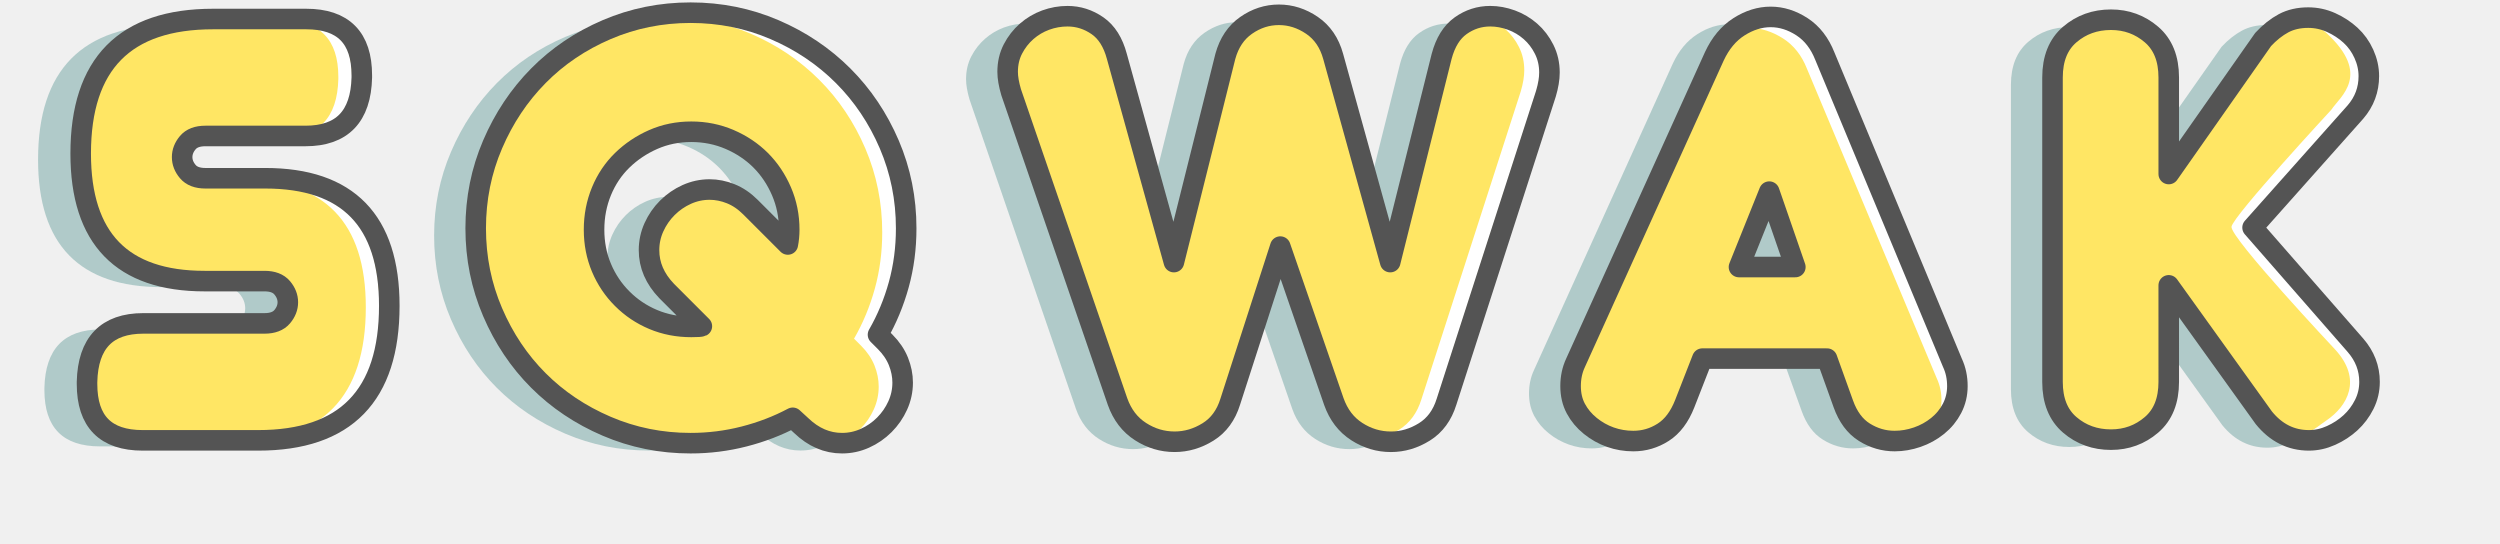
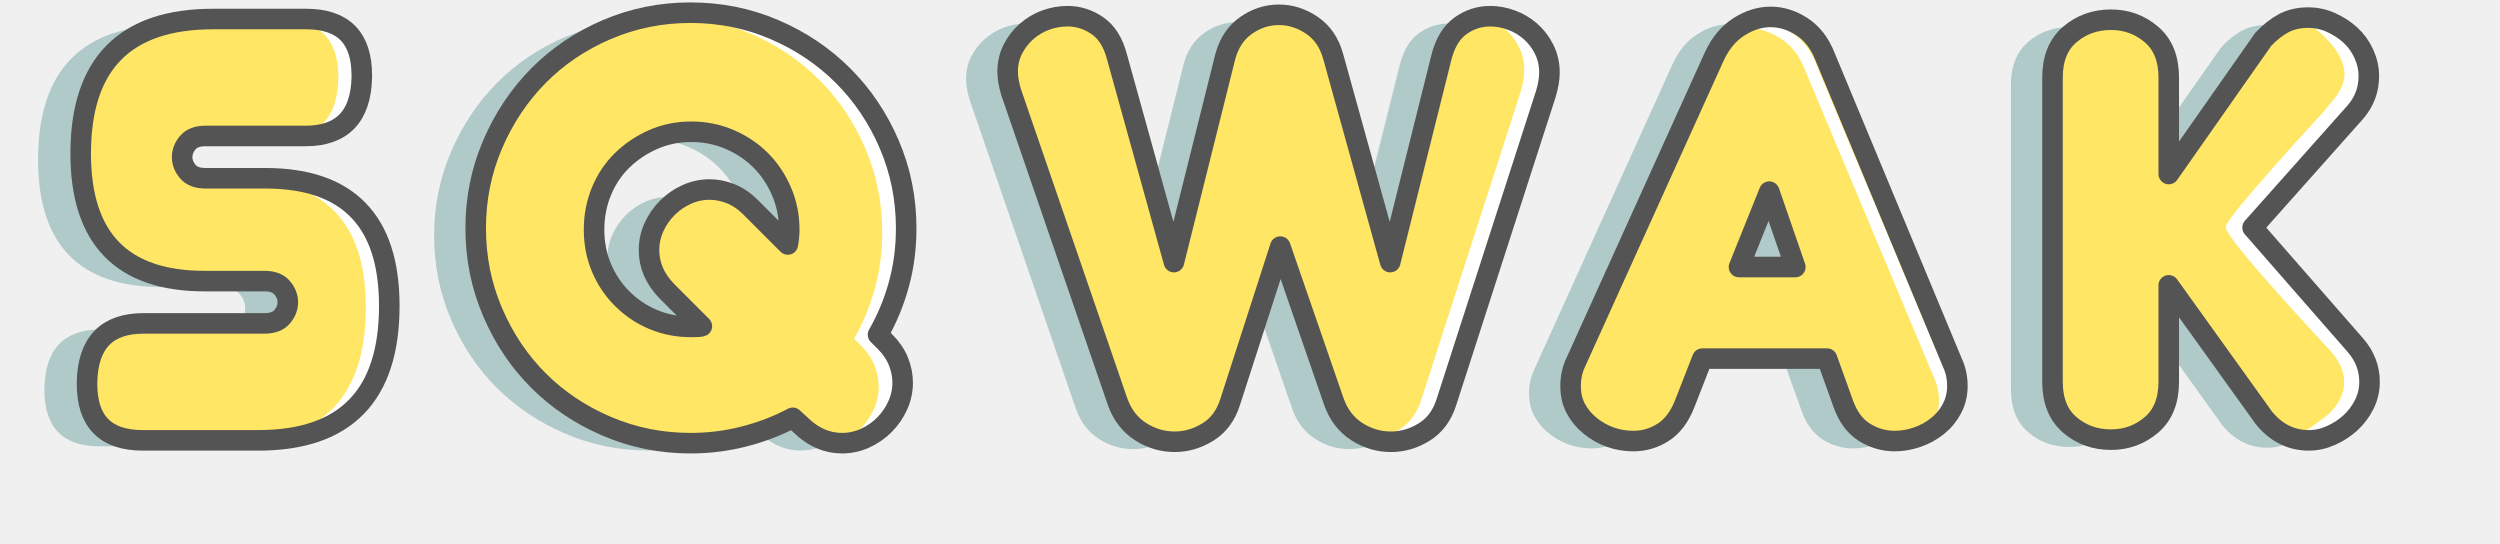
<svg xmlns="http://www.w3.org/2000/svg" version="1.1" id="Layer_1" x="0px" y="0px" width="425.797px" height="92.628px" viewBox="0 0 425.797 92.628" enable-background="new 0 0 425.797 92.628" xml:space="preserve">
  <g opacity="0.3">
    <path fill="#1A726E" d="M59.042,53.109c0,15.282-7.44,22.92-22.32,22.92h-19.68c-6.321,0-9.48-3.199-9.48-9.6v-0.361   c0.159-6.639,3.36-9.959,9.6-9.959h20.64c1.359,0,2.359-0.379,3-1.141c0.64-0.76,0.96-1.578,0.96-2.459s-0.32-1.699-0.96-2.461   c-0.641-0.76-1.641-1.141-3-1.141h-10.2c-14.082,0-21.12-7.238-21.12-21.72c0-15.279,7.519-22.92,22.56-22.92h15.84   c6.319,0,9.48,3.2,9.48,9.6v0.36c-0.161,6.641-3.36,9.96-9.6,9.96h-17.04c-1.361,0-2.361,0.381-3,1.14   c-0.642,0.762-0.96,1.581-0.96,2.46c0,0.882,0.319,1.701,0.96,2.46c0.639,0.762,1.639,1.141,3,1.141h10.2   C52.002,31.389,59.042,38.631,59.042,53.109z" />
  </g>
  <g enable-background="new    ">
    <path fill="#FFE664" d="M67.304,52.08c0,15.281-7.44,22.92-22.32,22.92h-19.68c-6.321,0-9.48-3.199-9.48-9.6v-0.359   c0.159-6.641,3.36-9.961,9.6-9.961h20.64c1.359,0,2.359-0.379,3-1.14c0.64-0.76,0.96-1.579,0.96-2.46c0-0.88-0.32-1.699-0.96-2.461   c-0.641-0.76-1.641-1.141-3-1.141h-10.2c-14.082,0-21.12-7.238-21.12-21.719c0-15.279,7.519-22.92,22.56-22.92h15.84   c6.319,0,9.48,3.2,9.48,9.6v0.36c-0.161,6.641-3.36,9.96-9.6,9.96h-17.04c-1.361,0-2.361,0.381-3,1.14   c-0.642,0.762-0.96,1.581-0.96,2.46c0,0.882,0.319,1.701,0.96,2.46c0.639,0.762,1.639,1.141,3,1.141h10.2   C60.264,30.361,67.304,37.602,67.304,52.08z" />
  </g>
  <g opacity="0.3" enable-background="new    ">
    <path fill="#1A726E" d="M127.937,72.414c-2.561,1.36-5.321,2.42-8.28,3.18c-2.961,0.76-6,1.141-9.12,1.141   c-5.04,0-9.801-0.961-14.28-2.881c-4.481-1.92-8.361-4.52-11.64-7.801c-3.281-3.278-5.88-7.157-7.8-11.639   c-1.92-4.479-2.88-9.24-2.88-14.281c0-5.04,0.96-9.799,2.88-14.28c1.92-4.479,4.519-8.379,7.8-11.699   c3.279-3.319,7.159-5.94,11.64-7.86c4.479-1.92,9.24-2.88,14.28-2.88s9.799,0.96,14.28,2.88c4.479,1.92,8.379,4.541,11.7,7.86   c3.319,3.32,5.94,7.221,7.86,11.699c1.92,4.481,2.88,9.24,2.88,14.28c0,3.361-0.42,6.561-1.26,9.601   c-0.84,3.041-2.021,5.881-3.54,8.52l1.2,1.201c1.039,1.039,1.8,2.16,2.28,3.358c0.48,1.2,0.72,2.399,0.72,3.601   c0,1.361-0.281,2.66-0.84,3.899c-0.561,1.241-1.32,2.341-2.28,3.302c-0.96,0.959-2.061,1.721-3.3,2.278   c-1.241,0.56-2.541,0.841-3.9,0.841c-2.561,0-4.88-1-6.96-3L127.937,72.414z M94.097,40.373c0,2.321,0.42,4.481,1.26,6.479   c0.84,2.001,2.02,3.763,3.54,5.28c1.519,1.521,3.279,2.699,5.28,3.539c1.999,0.841,4.159,1.261,6.48,1.261   c1.039,0,1.639-0.039,1.8-0.12l-6-6c-2-2.079-3-4.398-3-6.96c0-1.358,0.279-2.658,0.84-3.899c0.559-1.239,1.32-2.34,2.28-3.3   s2.059-1.72,3.3-2.28c1.24-0.559,2.539-0.84,3.9-0.84c1.2,0,2.4,0.239,3.6,0.72c1.2,0.48,2.319,1.241,3.36,2.28l6.36,6.359   c0.079-0.398,0.139-0.818,0.18-1.26c0.039-0.438,0.06-0.858,0.06-1.26c0-2.319-0.44-4.5-1.32-6.54   c-0.881-2.04-2.061-3.799-3.54-5.28c-1.481-1.479-3.24-2.658-5.28-3.54c-2.04-0.879-4.221-1.319-6.54-1.319   c-2.321,0-4.481,0.44-6.48,1.319c-2.001,0.882-3.761,2.061-5.28,3.54c-1.521,1.481-2.7,3.24-3.54,5.28   C94.517,35.873,94.097,38.054,94.097,40.373z" />
    <path fill="#1A726E" d="M238.457,10.853c0.641-2.399,1.72-4.14,3.24-5.22c1.519-1.08,3.197-1.62,5.039-1.62   c1.199,0,2.4,0.222,3.601,0.66c1.2,0.44,2.28,1.08,3.24,1.92c0.96,0.84,1.739,1.86,2.34,3.061c0.601,1.199,0.899,2.52,0.899,3.96   c0,1.04-0.2,2.24-0.601,3.6l-16.92,52.44c-0.72,2.321-1.979,4.04-3.78,5.159c-1.8,1.122-3.701,1.681-5.699,1.681   c-2.082,0-4.021-0.58-5.819-1.74c-1.8-1.158-3.103-2.858-3.899-5.1l-9.121-26.4l-8.52,26.4c-0.72,2.321-1.98,4.04-3.78,5.159   c-1.8,1.122-3.701,1.681-5.7,1.681c-2.081,0-4.02-0.58-5.82-1.74c-1.8-1.158-3.102-2.858-3.9-5.1l-18.12-52.681   c-0.401-1.359-0.6-2.52-0.6-3.479c0-1.44,0.3-2.739,0.9-3.9c0.6-1.158,1.38-2.16,2.34-3c0.96-0.84,2.04-1.479,3.24-1.92   c1.2-0.438,2.439-0.66,3.72-0.66c1.839,0,3.54,0.54,5.1,1.62c1.56,1.08,2.659,2.82,3.3,5.22l9.72,35.04l8.76-35.04   c0.639-2.319,1.819-4.08,3.54-5.279c1.719-1.2,3.579-1.801,5.58-1.801c1.999,0,3.879,0.601,5.64,1.801   c1.76,1.199,2.959,2.96,3.6,5.279l9.722,35.04L238.457,10.853z" />
    <path fill="#1A726E" d="M304.096,62.333h-21.24l-3,7.68c-0.881,2.24-2.1,3.861-3.658,4.859c-1.561,1.002-3.262,1.5-5.102,1.5   c-1.361,0-2.66-0.22-3.898-0.66c-1.241-0.438-2.383-1.08-3.422-1.92s-1.858-1.817-2.459-2.939c-0.601-1.119-0.899-2.398-0.899-3.84   c0-1.439,0.279-2.76,0.84-3.961l23.64-52.199c1.039-2.238,2.439-3.918,4.201-5.04c1.758-1.119,3.559-1.68,5.399-1.68   c1.839,0,3.618,0.561,5.34,1.68c1.72,1.122,3.019,2.802,3.899,5.04l21.721,52.199c0.559,1.201,0.84,2.521,0.84,3.961   c0,1.361-0.3,2.621-0.899,3.779c-0.601,1.16-1.422,2.16-2.46,3c-1.04,0.84-2.201,1.481-3.479,1.92   c-1.281,0.44-2.562,0.66-3.84,0.66c-1.842,0-3.562-0.498-5.16-1.5c-1.602-0.998-2.802-2.619-3.601-4.859L304.096,62.333z    M289.096,46.734h9.602l-4.44-12.841L289.096,46.734z" />
    <path fill="#1A726E" d="M362.295,66.292c0,3.201-0.979,5.641-2.939,7.32c-1.962,1.68-4.261,2.52-6.899,2.52   c-2.721,0-5.062-0.84-7.021-2.52c-1.961-1.681-2.938-4.119-2.938-7.32V14.453c0-3.199,0.979-5.641,2.938-7.32   c1.96-1.68,4.301-2.52,7.021-2.52c2.64,0,4.938,0.84,6.899,2.52c1.96,1.68,2.939,4.121,2.939,7.32v16.439l16.08-22.92   c1.119-1.2,2.28-2.118,3.48-2.76c1.198-0.64,2.599-0.96,4.198-0.96c1.359,0,2.659,0.281,3.9,0.84c1.239,0.561,2.34,1.281,3.3,2.16   c0.96,0.881,1.72,1.94,2.28,3.18c0.559,1.241,0.84,2.502,0.84,3.78c0,2.321-0.761,4.361-2.28,6.12l-17.52,19.68l17.52,20.04   c1.601,1.842,2.4,3.921,2.4,6.24c0,1.36-0.3,2.64-0.9,3.84c-0.6,1.199-1.38,2.24-2.34,3.119c-0.96,0.881-2.061,1.603-3.3,2.16   c-1.241,0.562-2.501,0.84-3.78,0.84c-3.041,0-5.601-1.277-7.68-3.84l-16.2-22.561L362.295,66.292L362.295,66.292z" />
  </g>
  <g>
    <path fill="#FFFFFF" d="M57.625,13.092v0.36c-0.161,6.641-3.36,9.96-9.6,9.96h2.331c6.24,0,9.439-3.319,9.6-9.96v-0.36   c0-6.399-3.161-9.6-9.48-9.6H48.16C54.468,3.498,57.625,6.698,57.625,13.092z" />
    <path fill="#FFFFFF" d="M43.516,30.613H41.2c14.069,0.005,21.105,7.246,21.105,21.719c0,15.281-7.44,22.92-22.32,22.92h2.331   c14.88,0,22.32-7.639,22.32-22.92C64.636,37.854,57.595,30.613,43.516,30.613z" />
  </g>
  <g enable-background="new    ">
    <path fill="none" stroke="#545454" stroke-width="3.5" stroke-linecap="round" stroke-linejoin="round" d="M66.303,52.08   c0,15.281-7.44,22.92-22.32,22.92h-19.68c-6.321,0-9.48-3.199-9.48-9.6v-0.359c0.159-6.641,3.36-9.961,9.6-9.961h20.64   c1.359,0,2.359-0.379,3-1.14c0.64-0.76,0.96-1.579,0.96-2.46c0-0.88-0.32-1.699-0.96-2.461c-0.641-0.76-1.641-1.141-3-1.141h-10.2   c-14.082,0-21.12-7.238-21.12-21.719c0-15.279,7.519-22.92,22.56-22.92h15.84c6.319,0,9.48,3.2,9.48,9.6v0.36   c-0.161,6.641-3.36,9.96-9.6,9.96h-17.04c-1.361,0-2.361,0.381-3,1.14c-0.642,0.762-0.96,1.581-0.96,2.46   c0,0.882,0.319,1.701,0.96,2.46c0.639,0.762,1.639,1.141,3,1.141h10.2C59.263,30.361,66.303,37.602,66.303,52.08z" />
  </g>
  <g enable-background="new    ">
    <path fill="#FFE664" d="M136.021,71.16c-2.561,1.361-5.321,2.422-8.28,3.18c-2.961,0.761-6,1.142-9.12,1.142   c-5.04,0-9.801-0.961-14.28-2.881c-4.481-1.92-8.361-4.519-11.64-7.8c-3.281-3.279-5.88-7.158-7.8-11.641   c-1.92-4.479-2.88-9.24-2.88-14.28c0-5.04,0.96-9.799,2.88-14.28c1.92-4.479,4.519-8.379,7.8-11.699   c3.279-3.319,7.159-5.94,11.64-7.86c4.479-1.92,9.24-2.88,14.28-2.88s9.799,0.96,14.28,2.88c4.479,1.92,8.379,4.541,11.7,7.86   c3.319,3.32,5.94,7.221,7.86,11.699c1.92,4.481,2.88,9.24,2.88,14.28c0,3.36-0.42,6.561-1.26,9.601   c-0.84,3.041-2.021,5.88-3.54,8.521l1.2,1.199c1.039,1.041,1.8,2.16,2.28,3.359s0.72,2.4,0.72,3.602c0,1.36-0.281,2.659-0.84,3.898   c-0.561,1.24-1.32,2.341-2.28,3.301s-2.061,1.721-3.3,2.279c-1.241,0.561-2.541,0.841-3.9,0.841c-2.561,0-4.88-1-6.96-3   L136.021,71.16z M102.181,39.12c0,2.321,0.42,4.481,1.26,6.479c0.84,2.001,2.02,3.762,3.54,5.279   c1.519,1.521,3.279,2.701,5.28,3.541c1.999,0.84,4.159,1.26,6.48,1.26c1.039,0,1.639-0.039,1.8-0.12l-6-6c-2-2.079-3-4.397-3-6.96   c0-1.359,0.279-2.658,0.84-3.899c0.559-1.239,1.32-2.34,2.28-3.3s2.059-1.72,3.3-2.28c1.24-0.559,2.539-0.84,3.9-0.84   c1.2,0,2.4,0.239,3.6,0.72c1.2,0.48,2.319,1.241,3.36,2.28l6.36,6.359c0.079-0.399,0.139-0.819,0.18-1.26   c0.039-0.438,0.06-0.858,0.06-1.26c0-2.319-0.44-4.5-1.32-6.54c-0.881-2.04-2.061-3.799-3.54-5.28   c-1.481-1.479-3.24-2.658-5.28-3.54c-2.04-0.879-4.221-1.319-6.54-1.319c-2.321,0-4.481,0.44-6.48,1.319   c-2.001,0.882-3.761,2.061-5.28,3.54c-1.521,1.481-2.7,3.24-3.54,5.28C102.601,34.62,102.181,36.801,102.181,39.12z" />
    <path fill="#FFE664" d="M246.541,9.6c0.641-2.399,1.721-4.14,3.24-5.22c1.519-1.08,3.197-1.62,5.039-1.62   c1.199,0,2.4,0.222,3.601,0.66c1.2,0.44,2.28,1.08,3.24,1.92c0.96,0.84,1.739,1.86,2.34,3.061c0.601,1.199,0.899,2.52,0.899,3.96   c0,1.04-0.2,2.24-0.6,3.6l-16.92,52.44c-0.721,2.321-1.98,4.04-3.781,5.159c-1.799,1.122-3.701,1.682-5.699,1.682   c-2.082,0-4.02-0.58-5.819-1.74s-3.103-2.859-3.899-5.101L219.061,42l-8.521,26.4c-0.72,2.321-1.98,4.04-3.78,5.159   c-1.8,1.122-3.701,1.681-5.7,1.681c-2.081,0-4.02-0.58-5.82-1.74c-1.8-1.158-3.102-2.858-3.9-5.1l-18.12-52.681   c-0.401-1.359-0.6-2.52-0.6-3.479c0-1.44,0.3-2.739,0.9-3.9c0.6-1.158,1.38-2.16,2.34-3c0.96-0.84,2.04-1.479,3.24-1.92   c1.2-0.438,2.439-0.66,3.72-0.66c1.839,0,3.54,0.54,5.1,1.62s2.659,2.82,3.3,5.22l9.72,35.04L209.7,9.6   c0.639-2.319,1.819-4.08,3.54-5.279c1.719-1.2,3.578-1.801,5.58-1.801c1.998,0,3.879,0.601,5.64,1.801   c1.759,1.199,2.959,2.96,3.601,5.279l9.721,35.04L246.541,9.6z" />
-     <path fill="#FFE664" d="M312.18,61.08h-21.24l-3,7.68c-0.881,2.242-2.1,3.861-3.658,4.861c-1.561,1-3.262,1.5-5.102,1.5   c-1.361,0-2.66-0.221-3.898-0.66c-1.241-0.438-2.383-1.08-3.422-1.92s-1.858-1.818-2.459-2.94c-0.6-1.119-0.899-2.399-0.899-3.841   c0-1.438,0.278-2.76,0.84-3.959l23.642-52.2c1.039-2.238,2.438-3.918,4.199-5.04c1.76-1.119,3.559-1.68,5.399-1.68   c1.84,0,3.619,0.561,5.34,1.68c1.72,1.122,3.021,2.802,3.9,5.04l21.72,52.2c0.559,1.199,0.84,2.521,0.84,3.959   c0,1.361-0.3,2.621-0.898,3.781c-0.602,1.16-1.423,2.16-2.461,3c-1.04,0.84-2.201,1.48-3.479,1.92   c-1.28,0.439-2.562,0.66-3.84,0.66c-1.841,0-3.562-0.5-5.16-1.5c-1.601-1-2.802-2.619-3.601-4.861L312.18,61.08z M297.18,45.481   h9.602l-4.44-12.841L297.18,45.481z" />
-     <path fill="#FFE664" d="M370.379,65.041c0,3.199-0.979,5.64-2.938,7.319c-1.963,1.681-4.261,2.521-6.9,2.521   c-2.721,0-5.062-0.84-7.021-2.521c-1.962-1.681-2.939-4.12-2.939-7.319V13.2c0-3.199,0.979-5.641,2.939-7.32   c1.96-1.68,4.3-2.52,7.021-2.52c2.641,0,4.938,0.84,6.9,2.52c1.959,1.68,2.938,4.121,2.938,7.32v16.44l16.08-22.92   c1.119-1.2,2.28-2.118,3.48-2.76c1.198-0.64,2.599-0.96,4.198-0.96c1.359,0,2.659,0.281,3.9,0.84c1.239,0.561,2.34,1.281,3.3,2.16   c0.96,0.881,1.72,1.94,2.28,3.18c0.559,1.241,0.84,2.502,0.84,3.78c0,2.321-0.761,4.361-2.28,6.12l-17.52,19.68l17.52,20.041   c1.601,1.842,2.4,3.921,2.4,6.24c0,1.36-0.3,2.64-0.9,3.84c-0.6,1.199-1.38,2.24-2.34,3.119c-0.96,0.881-2.061,1.603-3.3,2.16   c-1.241,0.562-2.501,0.84-3.78,0.84c-3.041,0-5.601-1.277-7.68-3.84l-16.2-22.561L370.379,65.041L370.379,65.041z" />
+     <path fill="#FFE664" d="M310.375,61.08h-21.24l-3,7.68c-0.881,2.242-2.1,3.861-3.658,4.861c-1.561,1-3.262,1.5-5.102,1.5   c-1.361,0-2.66-0.221-3.898-0.66c-1.241-0.438-2.383-1.08-3.422-1.92s-1.858-1.818-2.459-2.94c-0.6-1.119-0.899-2.399-0.899-3.841   c0-1.438,0.278-2.76,0.84-3.959l23.642-52.2c1.039-2.238,2.438-3.918,4.199-5.04c1.76-1.119,3.559-1.68,5.399-1.68   c1.84,0,3.619,0.561,5.34,1.68c1.72,1.122,3.021,2.802,3.9,5.04l21.72,52.2c0.559,1.199,0.84,2.521,0.84,3.959   c0,1.361-0.3,2.621-0.898,3.781c-0.602,1.16-1.423,2.16-2.461,3c-1.04,0.84-2.201,1.48-3.479,1.92   c-1.28,0.439-2.562,0.66-3.84,0.66c-1.841,0-3.562-0.5-5.16-1.5c-1.601-1-2.802-2.619-3.601-4.861L310.375,61.08z M295.375,45.481   h9.602l-4.44-12.841L295.375,45.481z" />
+     <path fill="#FFE664" d="M369.378,65.041c0,3.199-0.979,5.641-2.938,7.32c-1.963,1.68-4.261,2.52-6.9,2.52   c-2.721,0-5.062-0.84-7.021-2.52c-1.962-1.682-2.939-4.121-2.939-7.32v-51.84c0-3.199,0.979-5.641,2.939-7.32   c1.96-1.68,4.3-2.52,7.021-2.52c2.641,0,4.938,0.84,6.9,2.52c1.959,1.68,2.938,4.121,2.938,7.32v16.44l16.08-22.92   c1.119-1.2,2.28-2.118,3.48-2.76c1.198-0.64,2.599-0.96,4.198-0.96c1.359,0,2.659,0.281,3.9,0.84c1.239,0.561,2.34,1.281,3.3,2.16   c0.96,0.881,1.72,1.94,2.28,3.18c0.559,1.241,0.84,2.502,0.84,3.78c0,2.321-0.761,4.361-2.28,6.12l-17.52,19.68l17.52,20.04   c1.601,1.842,2.4,3.922,2.4,6.24c0,1.361-0.3,2.641-0.9,3.84c-0.6,1.199-1.38,2.24-2.34,3.119c-0.96,0.881-2.061,1.604-3.3,2.16   c-1.241,0.562-2.501,0.84-3.78,0.84c-3.041,0-5.601-1.277-7.68-3.84l-16.2-22.561L369.378,65.041L369.378,65.041z" />
  </g>
-   <path fill="#FFFFFF" d="M400.061,58.414l-17.52-20.04l17.52-19.68c1.521-1.759,2.279-3.799,2.279-6.12  c0-1.278-0.281-2.539-0.84-3.78c-0.561-1.239-1.32-2.299-2.279-3.18c-0.961-0.879-2.061-1.6-3.301-2.16  c-1.24-0.559-2.541-0.84-3.9-0.84c-0.54,0-1.05,0.05-1.545,0.124c0.841,0.129,1.658,0.36,2.449,0.716  c1.24,0.561,2.34,1.281,3.301,2.16c7.759,7.143,2.342,10.809,0.841,13.08c0,0-16.729,18.078-16.999,19.919  c-0.271,1.841,17.607,20.868,17.607,20.868c4.787,5.173,2.101,9.733-1.449,12.132c-1.08,0.729-2.061,1.602-3.301,2.16  c-0.771,0.35-1.551,0.576-2.337,0.707c0.505,0.079,1.02,0.133,1.554,0.133c1.279,0,2.539-0.279,3.779-0.84  c1.24-0.559,2.34-1.279,3.301-2.16c0.959-0.879,1.74-1.92,2.34-3.119c0.601-1.201,0.9-2.479,0.9-3.84  C402.461,62.333,401.661,60.255,400.061,58.414z" />
+   <path fill="#FFFFFF" d="M399.06,58.414l-16.577-19.8l17.479-19.423c1.521-1.759,2.688-4.367,2.688-6.688  c0-1.278-1.066-3.321-1.625-4.562c-0.561-1.239-1.845-1.446-2.804-2.327c-0.961-0.879-2.061-1.6-3.301-2.16  c-1.24-0.559-2.541-0.84-3.9-0.84c-0.54,0-1.05,0.05-1.545,0.124c0.841,0.129,1.658,0.36,2.449,0.716  c1.24,0.561,2.34,1.281,3.301,2.16c7.759,7.143,2.342,10.809,0.841,13.08c0,0-16.729,18.078-16.999,19.919  c-0.271,1.841,17.607,20.868,17.607,20.868c4.787,5.173,2.101,9.733-1.449,12.132c-1.08,0.729-2.061,1.602-3.301,2.16  c-0.771,0.35-1.551,0.576-2.337,0.707c0.505,0.079,1.02,0.133,1.554,0.133c1.279,0,2.77,0.561,4.01,0c1.24-0.559,2.109-2.119,3.07-3  c0.959-0.879,2.247-0.869,2.847-2.068c0.601-1.201,2.083-2.889,2.083-4.25C403.149,62.974,400.66,60.255,399.06,58.414z" />
  <g>
-     <path fill="#FFFFFF" d="M331.763,63.445l-22.107-52.723c-0.894-2.259-2.249-3.97-4.069-5.135c-1.82-1.161-3.717-1.766-5.691-1.811   c-1.976-0.045-3.92,0.471-5.832,1.545c-0.1,0.057-0.187,0.132-0.285,0.191c1.387-0.545,2.789-0.814,4.205-0.782   c1.976,0.046,3.873,0.65,5.692,1.811c1.821,1.165,3.176,2.876,4.07,5.135L329.852,64.4c0.571,1.215,0.844,2.54,0.811,3.979   c-0.031,1.361-0.384,2.613-1.054,3.758c-0.671,1.145-1.575,2.123-2.709,2.938c-0.242,0.174-0.491,0.332-0.745,0.488   c0.949-0.377,1.837-0.855,2.656-1.443c1.134-0.812,2.038-1.793,2.708-2.938c0.671-1.144,1.022-2.396,1.055-3.757   C332.606,65.985,332.334,64.658,331.763,63.445z" />
+     <path fill="#FFFFFF" d="M331.343,63.445l-22.107-52.723c-0.894-2.259-2.249-3.97-4.069-5.135c-1.82-1.161-3.717-1.766-5.691-1.811   c-1.976-0.045-3.92,0.471-5.832,1.545c-0.1,0.057-0.187,0.132-0.285,0.191c1.387-0.545,2.789-0.814,4.205-0.782   c1.976,0.046,3.873,0.65,5.692,1.811c1.821,1.165,3.176,2.876,4.07,5.135L329.432,64.4c0.571,1.215,0.844,2.54,0.811,3.979   c-0.031,1.361-0.384,2.613-1.054,3.758c-0.671,1.145-1.575,2.123-2.709,2.938c-0.242,0.174-0.491,0.332-0.745,0.488   c0.949-0.377,1.837-0.855,2.656-1.443c1.134-0.812,2.038-1.793,2.708-2.938c0.671-1.144,1.022-2.396,1.055-3.757   C332.187,65.985,331.914,64.658,331.343,63.445z" />
  </g>
  <g>
    <path fill="#FFFFFF" d="M261.381,8.014c-0.6-1.2-1.381-2.221-2.34-3.061c-0.961-0.84-2.041-1.479-3.24-1.92   c-1.199-0.438-2.4-0.66-3.6-0.66c-0.457,0-0.903,0.034-1.34,0.101c0.758,0.103,1.515,0.283,2.271,0.56   c1.201,0.44,2.281,1.08,3.24,1.92c0.961,0.84,1.739,1.86,2.34,3.061c0.603,1.199,0.899,2.52,0.899,3.96c0,1.04-0.198,2.24-0.6,3.6   l-16.92,52.441c-0.721,2.319-1.98,4.039-3.779,5.157c-1.395,0.869-2.852,1.393-4.365,1.588c0.438,0.055,0.881,0.095,1.332,0.095   c1.998,0,3.9-0.56,5.699-1.683c1.801-1.118,3.062-2.838,3.78-5.157l16.921-52.441c0.398-1.359,0.6-2.56,0.6-3.6   C262.282,10.534,261.98,9.214,261.381,8.014z" />
  </g>
  <g>
    <path fill="#FFFFFF" d="M150.314,57.041l-1.2-1.199c1.519-2.641,2.7-5.479,3.54-8.521c0.84-3.04,1.26-6.239,1.26-9.601   c0-5.04-0.96-9.799-2.88-14.28c-1.92-4.479-4.541-8.379-7.86-11.699c-3.321-3.319-7.221-5.94-11.7-7.86   c-4.481-1.92-9.24-2.88-14.28-2.88s-9.801,0.96-14.28,2.88c-1.378,0.59-2.693,1.255-3.958,1.979c0.102-0.045,0.2-0.094,0.303-0.138   c4.479-1.92,9.24-2.88,14.28-2.88s9.799,0.96,14.28,2.88c4.479,1.92,8.379,4.541,11.7,7.86c3.319,3.32,5.94,7.221,7.86,11.699   c1.92,4.481,2.88,9.24,2.88,14.28c0,3.36-0.42,6.562-1.26,9.601c-0.84,3.041-2.021,5.881-3.54,8.521l1.2,1.2   c1.039,1.039,1.8,2.16,2.28,3.359s0.72,2.399,0.72,3.6c0,1.361-0.281,2.66-0.84,3.9c-0.561,1.24-1.32,2.34-2.28,3.301   c-0.343,0.342-0.709,0.649-1.088,0.941c0.489-0.132,0.972-0.292,1.443-0.504c1.239-0.559,2.34-1.318,3.3-2.279   c0.96-0.959,1.719-2.06,2.28-3.301c0.559-1.238,0.84-2.538,0.84-3.898c0-1.201-0.24-2.4-0.72-3.602   C152.114,59.201,151.353,58.082,150.314,57.041z" />
  </g>
  <g enable-background="new    ">
    <path fill="none" stroke="#545454" stroke-width="3.5" stroke-linecap="round" stroke-linejoin="round" d="M135.02,71.16   c-2.561,1.361-5.321,2.422-8.28,3.18c-2.961,0.761-6,1.142-9.12,1.142c-5.04,0-9.801-0.961-14.28-2.881   c-4.481-1.92-8.361-4.519-11.64-7.8c-3.281-3.279-5.88-7.158-7.8-11.641c-1.92-4.479-2.88-9.24-2.88-14.28   c0-5.04,0.96-9.799,2.88-14.28c1.92-4.479,4.519-8.379,7.8-11.699c3.279-3.319,7.159-5.94,11.64-7.86   c4.479-1.92,9.24-2.88,14.28-2.88s9.799,0.96,14.28,2.88c4.479,1.92,8.379,4.541,11.7,7.86c3.319,3.32,5.94,7.221,7.86,11.699   c1.92,4.481,2.88,9.24,2.88,14.28c0,3.36-0.42,6.561-1.26,9.601c-0.84,3.041-2.021,5.88-3.54,8.521l1.2,1.199   c1.039,1.041,1.8,2.16,2.28,3.359s0.72,2.4,0.72,3.602c0,1.36-0.281,2.659-0.84,3.898c-0.561,1.24-1.32,2.341-2.28,3.301   s-2.061,1.721-3.3,2.279c-1.241,0.561-2.541,0.841-3.9,0.841c-2.561,0-4.88-1-6.96-3L135.02,71.16z M101.18,39.12   c0,2.321,0.42,4.481,1.26,6.479c0.84,2.001,2.02,3.762,3.54,5.279c1.519,1.521,3.279,2.701,5.28,3.541   c1.999,0.84,4.159,1.26,6.48,1.26c1.039,0,1.639-0.039,1.8-0.12l-6-6c-2-2.079-3-4.397-3-6.96c0-1.359,0.279-2.658,0.84-3.899   c0.559-1.239,1.32-2.34,2.28-3.3s2.059-1.72,3.3-2.28c1.24-0.559,2.539-0.84,3.9-0.84c1.2,0,2.4,0.239,3.6,0.72   c1.2,0.48,2.319,1.241,3.36,2.28l6.36,6.359c0.079-0.399,0.139-0.819,0.18-1.26c0.039-0.438,0.06-0.858,0.06-1.26   c0-2.319-0.44-4.5-1.32-6.54c-0.881-2.04-2.061-3.799-3.54-5.28c-1.481-1.479-3.24-2.658-5.28-3.54   c-2.04-0.879-4.221-1.319-6.54-1.319c-2.321,0-4.481,0.44-6.48,1.319c-2.001,0.882-3.761,2.061-5.28,3.54   c-1.521,1.481-2.7,3.24-3.54,5.28C101.6,34.62,101.18,36.801,101.18,39.12z" />
    <path fill="none" stroke="#545454" stroke-width="3.5" stroke-linecap="round" stroke-linejoin="round" d="M245.54,9.6   c0.64-2.399,1.72-4.14,3.239-5.22s3.199-1.62,5.041-1.62c1.199,0,2.398,0.222,3.6,0.66c1.2,0.44,2.28,1.08,3.24,1.92   c0.96,0.84,1.74,1.86,2.34,3.061c0.602,1.199,0.9,2.52,0.9,3.96c0,1.04-0.2,2.24-0.602,3.6l-16.92,52.44   c-0.72,2.321-1.979,4.04-3.779,5.159c-1.801,1.122-3.701,1.682-5.699,1.682c-2.082,0-4.021-0.58-5.82-1.74   c-1.801-1.16-3.102-2.859-3.898-5.101L218.059,42l-8.52,26.4c-0.72,2.321-1.98,4.04-3.78,5.159c-1.8,1.122-3.701,1.681-5.7,1.681   c-2.081,0-4.02-0.58-5.82-1.74c-1.8-1.158-3.102-2.858-3.9-5.1L172.22,15.72c-0.401-1.359-0.6-2.52-0.6-3.479   c0-1.44,0.3-2.739,0.9-3.9c0.6-1.158,1.38-2.16,2.34-3c0.96-0.84,2.04-1.479,3.24-1.92c1.2-0.438,2.439-0.66,3.72-0.66   c1.839,0,3.54,0.54,5.1,1.62s2.659,2.82,3.3,5.22l9.72,35.04L208.7,9.6c0.639-2.319,1.819-4.08,3.54-5.279   c1.72-1.2,3.578-1.801,5.58-1.801c1.998,0,3.88,0.601,5.64,1.801c1.759,1.199,2.959,2.96,3.601,5.279l9.721,35.04L245.54,9.6z" />
    <path fill="none" stroke="#545454" stroke-width="3.5" stroke-linecap="round" stroke-linejoin="round" d="M311.18,61.08h-21.24   l-3,7.68c-0.881,2.242-2.101,3.861-3.66,4.861c-1.561,1-3.26,1.5-5.1,1.5c-1.361,0-2.66-0.221-3.9-0.66   c-1.24-0.438-2.381-1.08-3.42-1.92c-1.041-0.84-1.859-1.818-2.461-2.94c-0.6-1.119-0.898-2.399-0.898-3.841   c0-1.438,0.279-2.76,0.84-3.959L291.98,9.6c1.039-2.238,2.438-3.918,4.201-5.04c1.758-1.119,3.559-1.68,5.398-1.68   c1.839,0,3.617,0.561,5.34,1.68c1.72,1.122,3.02,2.802,3.9,5.04l21.72,52.2c0.559,1.199,0.84,2.521,0.84,3.959   c0,1.361-0.3,2.621-0.9,3.781c-0.6,1.16-1.421,2.16-2.459,3c-1.041,0.84-2.2,1.48-3.479,1.92c-1.281,0.439-2.562,0.66-3.84,0.66   c-1.842,0-3.562-0.5-5.16-1.5c-1.603-1-2.801-2.619-3.6-4.861L311.18,61.08z M296.18,45.481h9.6L301.34,32.64L296.18,45.481z" />
    <path fill="none" stroke="#545454" stroke-width="3.5" stroke-linecap="round" stroke-linejoin="round" d="M369.378,65.041   c0,3.199-0.979,5.64-2.94,7.319c-1.961,1.681-4.26,2.521-6.898,2.521c-2.721,0-5.062-0.84-7.021-2.521   c-1.961-1.681-2.938-4.12-2.938-7.319V13.2c0-3.199,0.979-5.641,2.938-7.32c1.96-1.68,4.301-2.52,7.021-2.52   c2.64,0,4.938,0.84,6.898,2.52c1.961,1.68,2.94,4.121,2.94,7.32v16.44l16.08-22.92c1.12-1.2,2.28-2.118,3.479-2.76   c1.199-0.64,2.6-0.96,4.199-0.96c1.359,0,2.659,0.281,3.9,0.84c1.239,0.561,2.34,1.281,3.3,2.16c0.96,0.881,1.72,1.94,2.28,3.18   c0.559,1.241,0.84,2.502,0.84,3.78c0,2.321-0.761,4.361-2.28,6.12l-17.52,19.68l17.52,20.041c1.601,1.842,2.4,3.921,2.4,6.24   c0,1.36-0.3,2.64-0.9,3.84c-0.6,1.199-1.38,2.24-2.34,3.119c-0.96,0.881-2.061,1.603-3.3,2.16c-1.241,0.562-2.501,0.84-3.78,0.84   c-3.041,0-5.601-1.277-7.68-3.84l-16.2-22.561L369.378,65.041L369.378,65.041z" />
  </g>
</svg>
